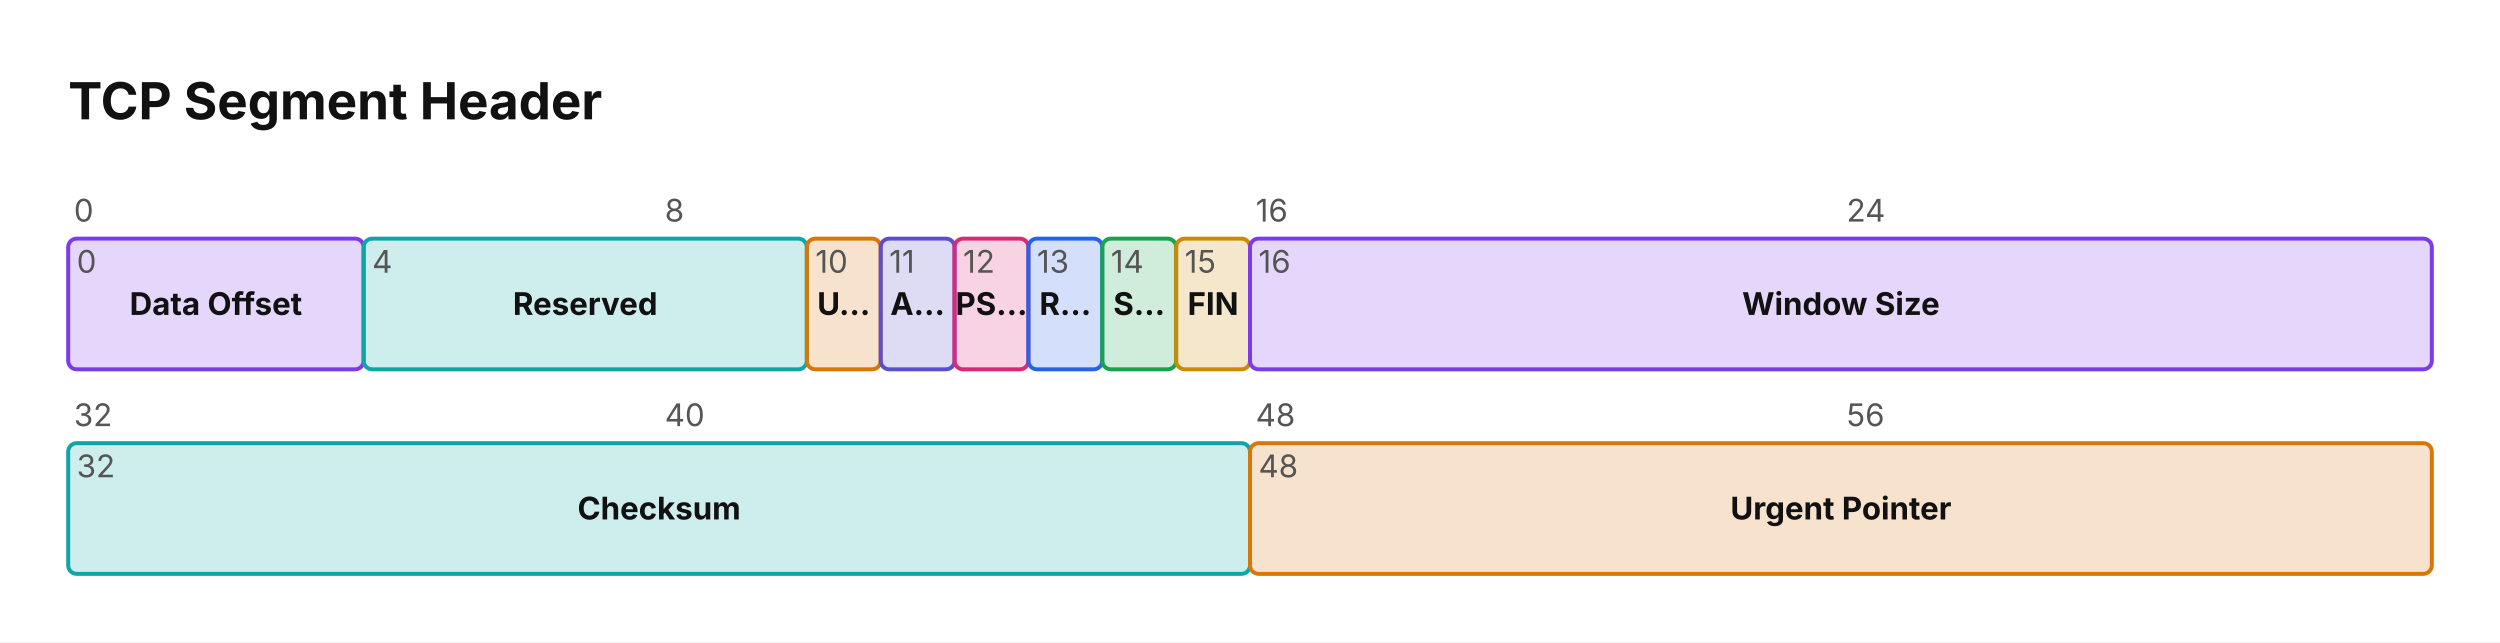
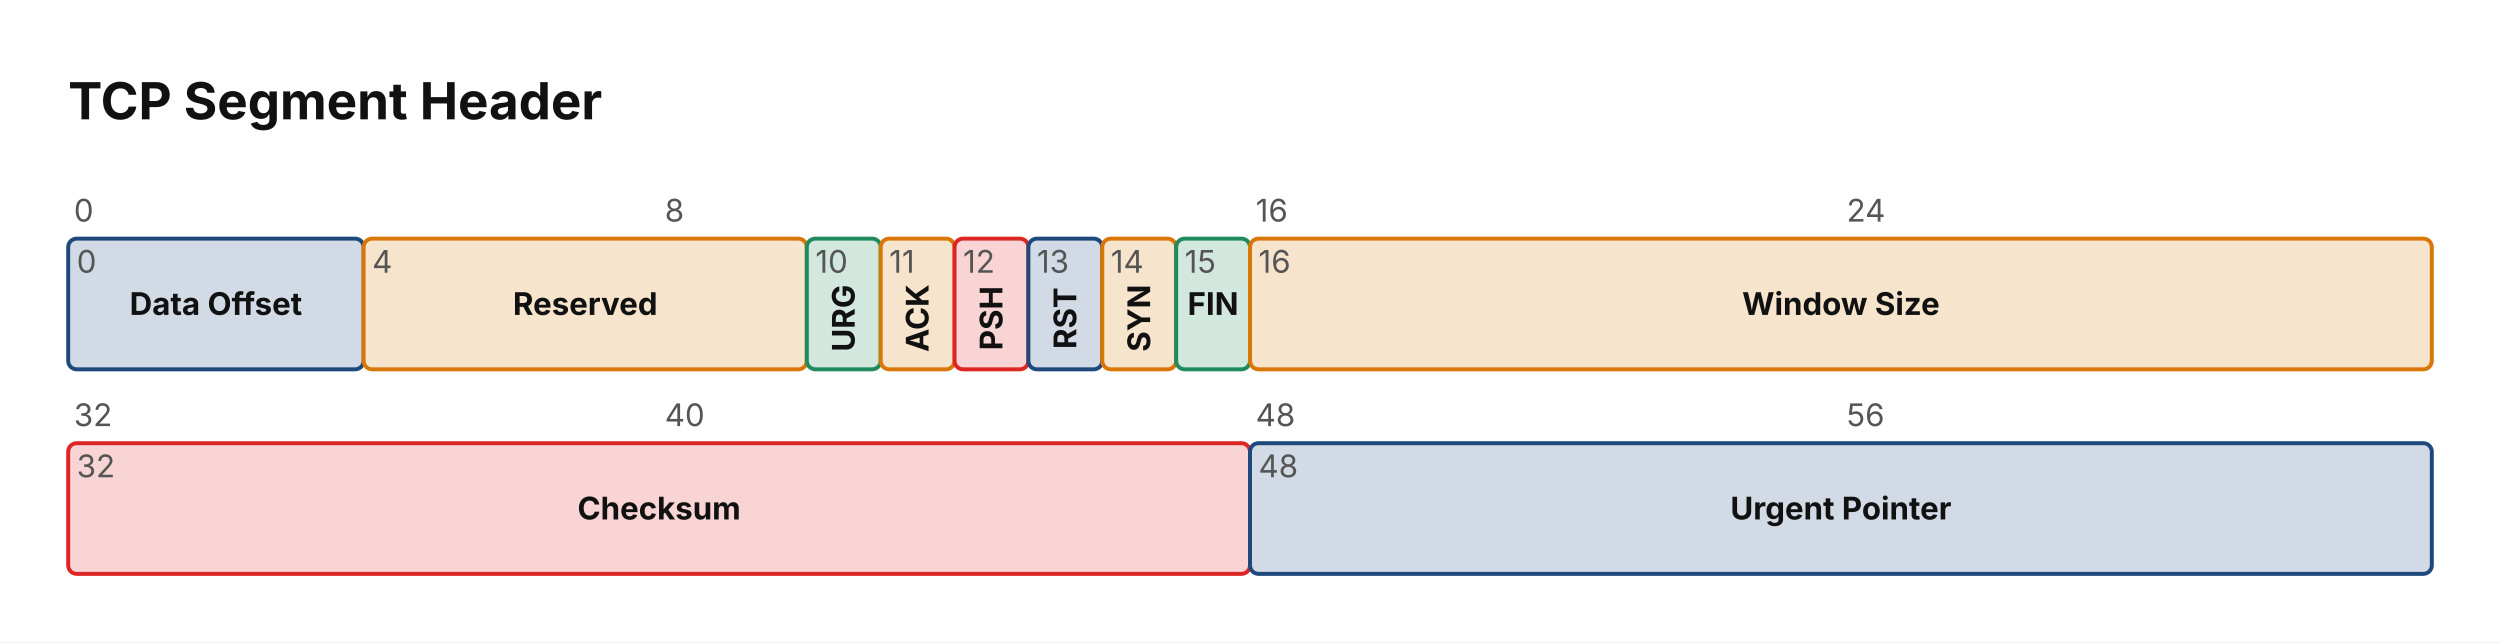
<svg xmlns="http://www.w3.org/2000/svg" viewBox="0 0 880 226" width="880" height="226">
-   <rect width="100%" height="100%" fill="#FFFFFF" />
+   <rect x="0" y="0" width="880" height="226" fill="#FFFFFF" />
  <text x="24" y="42" font-size="18" font-family="Inter, system-ui, -apple-system, sans-serif" fill="#111111" font-weight="bold">TCP Segment Header</text>
  <text x="26" y="78" font-size="11" font-family="Inter, system-ui, -apple-system, sans-serif" fill="#555555">0</text>
  <text x="234" y="78" font-size="11" font-family="Inter, system-ui, -apple-system, sans-serif" fill="#555555">8</text>
  <text x="442" y="78" font-size="11" font-family="Inter, system-ui, -apple-system, sans-serif" fill="#555555">16</text>
  <text x="650" y="78" font-size="11" font-family="Inter, system-ui, -apple-system, sans-serif" fill="#555555">24</text>
  <text x="26" y="150" font-size="11" font-family="Inter, system-ui, -apple-system, sans-serif" fill="#555555">32</text>
  <text x="234" y="150" font-size="11" font-family="Inter, system-ui, -apple-system, sans-serif" fill="#555555">40</text>
  <text x="442" y="150" font-size="11" font-family="Inter, system-ui, -apple-system, sans-serif" fill="#555555">48</text>
  <text x="650" y="150" font-size="11" font-family="Inter, system-ui, -apple-system, sans-serif" fill="#555555">56</text>
-   <rect x="24" y="84" width="104" height="46" fill="#7C3AED33" stroke="#7C3AED" stroke-width="1.4" rx="3" />
+   <rect x="24" y="84" width="104" height="46" fill="#d2dbe5" stroke="#1F497D" stroke-width="1.4" rx="3" />
  <text x="76" y="110.85" font-size="11" font-family="Inter, system-ui, -apple-system, sans-serif" fill="#111111" text-anchor="middle" font-weight="bold">Data Offset</text>
  <text x="27" y="96" font-size="11" font-family="Inter, system-ui, -apple-system, sans-serif" fill="#555555">0</text>
-   <rect x="128" y="84" width="156" height="46" fill="#0EA5A833" stroke="#0EA5A8" stroke-width="1.4" rx="3" />
+   <rect x="128" y="84" width="156" height="46" fill="#f7e4cd" stroke="#D97706" stroke-width="1.4" rx="3" />
  <text x="206" y="110.85" font-size="11" font-family="Inter, system-ui, -apple-system, sans-serif" fill="#111111" text-anchor="middle" font-weight="bold">Reserved</text>
  <text x="131" y="96" font-size="11" font-family="Inter, system-ui, -apple-system, sans-serif" fill="#555555">4</text>
-   <rect x="284" y="84" width="26" height="46" fill="#D9770633" stroke="#D97706" stroke-width="1.4" rx="3" />
-   <text x="297" y="110.85" font-size="11" font-family="Inter, system-ui, -apple-system, sans-serif" fill="#111111" text-anchor="middle" font-weight="bold">U…</text>
+   <rect x="284" y="84" width="26" height="46" fill="#d2e8de" stroke="#1F8A5B" stroke-width="1.4" rx="3" />
+   <g transform="rotate(-90 297 112)">
+     <text x="297" y="115.85" font-size="11" font-family="Inter, system-ui, -apple-system, sans-serif" fill="#111111" text-anchor="middle" font-weight="bold">URG</text>
+   </g>
  <text x="287" y="96" font-size="11" font-family="Inter, system-ui, -apple-system, sans-serif" fill="#555555">10</text>
-   <rect x="310" y="84" width="26" height="46" fill="#5B4FCF33" stroke="#5B4FCF" stroke-width="1.4" rx="3" />
-   <text x="323" y="110.85" font-size="11" font-family="Inter, system-ui, -apple-system, sans-serif" fill="#111111" text-anchor="middle" font-weight="bold">A…</text>
+   <rect x="310" y="84" width="26" height="46" fill="#f7e4cd" stroke="#D97706" stroke-width="1.4" rx="3" />
+   <g transform="rotate(-90 323 112)">
+     <text x="323" y="115.85" font-size="11" font-family="Inter, system-ui, -apple-system, sans-serif" fill="#111111" text-anchor="middle" font-weight="bold">ACK</text>
+   </g>
  <text x="313" y="96" font-size="11" font-family="Inter, system-ui, -apple-system, sans-serif" fill="#555555">11</text>
-   <rect x="336" y="84" width="26" height="46" fill="#DB277733" stroke="#DB2777" stroke-width="1.4" rx="3" />
-   <text x="349" y="110.85" font-size="11" font-family="Inter, system-ui, -apple-system, sans-serif" fill="#111111" text-anchor="middle" font-weight="bold">PS…</text>
+   <rect x="336" y="84" width="26" height="46" fill="#f8d4d4" stroke="#DC2626" stroke-width="1.4" rx="3" />
+   <g transform="rotate(-90 349 112)">
+     <text x="349" y="115.85" font-size="11" font-family="Inter, system-ui, -apple-system, sans-serif" fill="#111111" text-anchor="middle" font-weight="bold">PSH</text>
+   </g>
  <text x="339" y="96" font-size="11" font-family="Inter, system-ui, -apple-system, sans-serif" fill="#555555">12</text>
-   <rect x="362" y="84" width="26" height="46" fill="#2563EB33" stroke="#2563EB" stroke-width="1.4" rx="3" />
-   <text x="375" y="110.85" font-size="11" font-family="Inter, system-ui, -apple-system, sans-serif" fill="#111111" text-anchor="middle" font-weight="bold">R…</text>
+   <rect x="362" y="84" width="26" height="46" fill="#d2dbe5" stroke="#1F497D" stroke-width="1.4" rx="3" />
+   <g transform="rotate(-90 375 112)">
+     <text x="375" y="115.85" font-size="11" font-family="Inter, system-ui, -apple-system, sans-serif" fill="#111111" text-anchor="middle" font-weight="bold">RST</text>
+   </g>
  <text x="365" y="96" font-size="11" font-family="Inter, system-ui, -apple-system, sans-serif" fill="#555555">13</text>
-   <rect x="388" y="84" width="26" height="46" fill="#16A34A33" stroke="#16A34A" stroke-width="1.4" rx="3" />
-   <text x="401" y="110.85" font-size="11" font-family="Inter, system-ui, -apple-system, sans-serif" fill="#111111" text-anchor="middle" font-weight="bold">S…</text>
+   <rect x="388" y="84" width="26" height="46" fill="#f7e4cd" stroke="#D97706" stroke-width="1.4" rx="3" />
+   <g transform="rotate(-90 401 112)">
+     <text x="401" y="115.85" font-size="11" font-family="Inter, system-ui, -apple-system, sans-serif" fill="#111111" text-anchor="middle" font-weight="bold">SYN</text>
+   </g>
  <text x="391" y="96" font-size="11" font-family="Inter, system-ui, -apple-system, sans-serif" fill="#555555">14</text>
-   <rect x="414" y="84" width="26" height="46" fill="#CA8A0433" stroke="#CA8A04" stroke-width="1.4" rx="3" />
+   <rect x="414" y="84" width="26" height="46" fill="#d2e8de" stroke="#1F8A5B" stroke-width="1.4" rx="3" />
  <text x="427" y="110.85" font-size="11" font-family="Inter, system-ui, -apple-system, sans-serif" fill="#111111" text-anchor="middle" font-weight="bold">FIN</text>
  <text x="417" y="96" font-size="11" font-family="Inter, system-ui, -apple-system, sans-serif" fill="#555555">15</text>
-   <rect x="440" y="84" width="416" height="46" fill="#7C3AED33" stroke="#7C3AED" stroke-width="1.4" rx="3" />
+   <rect x="440" y="84" width="416" height="46" fill="#f7e4cd" stroke="#D97706" stroke-width="1.4" rx="3" />
  <text x="648" y="110.85" font-size="11" font-family="Inter, system-ui, -apple-system, sans-serif" fill="#111111" text-anchor="middle" font-weight="bold">Window Size</text>
  <text x="443" y="96" font-size="11" font-family="Inter, system-ui, -apple-system, sans-serif" fill="#555555">16</text>
-   <rect x="24" y="156" width="416" height="46" fill="#0EA5A833" stroke="#0EA5A8" stroke-width="1.4" rx="3" />
+   <rect x="24" y="156" width="416" height="46" fill="#f8d4d4" stroke="#DC2626" stroke-width="1.4" rx="3" />
  <text x="232" y="182.85" font-size="11" font-family="Inter, system-ui, -apple-system, sans-serif" fill="#111111" text-anchor="middle" font-weight="bold">Checksum</text>
  <text x="27" y="168" font-size="11" font-family="Inter, system-ui, -apple-system, sans-serif" fill="#555555">32</text>
-   <rect x="440" y="156" width="416" height="46" fill="#D9770633" stroke="#D97706" stroke-width="1.4" rx="3" />
+   <rect x="440" y="156" width="416" height="46" fill="#d2dbe5" stroke="#1F497D" stroke-width="1.4" rx="3" />
  <text x="648" y="182.85" font-size="11" font-family="Inter, system-ui, -apple-system, sans-serif" fill="#111111" text-anchor="middle" font-weight="bold">Urgent Pointer</text>
  <text x="443" y="168" font-size="11" font-family="Inter, system-ui, -apple-system, sans-serif" fill="#555555">48</text>
</svg>
